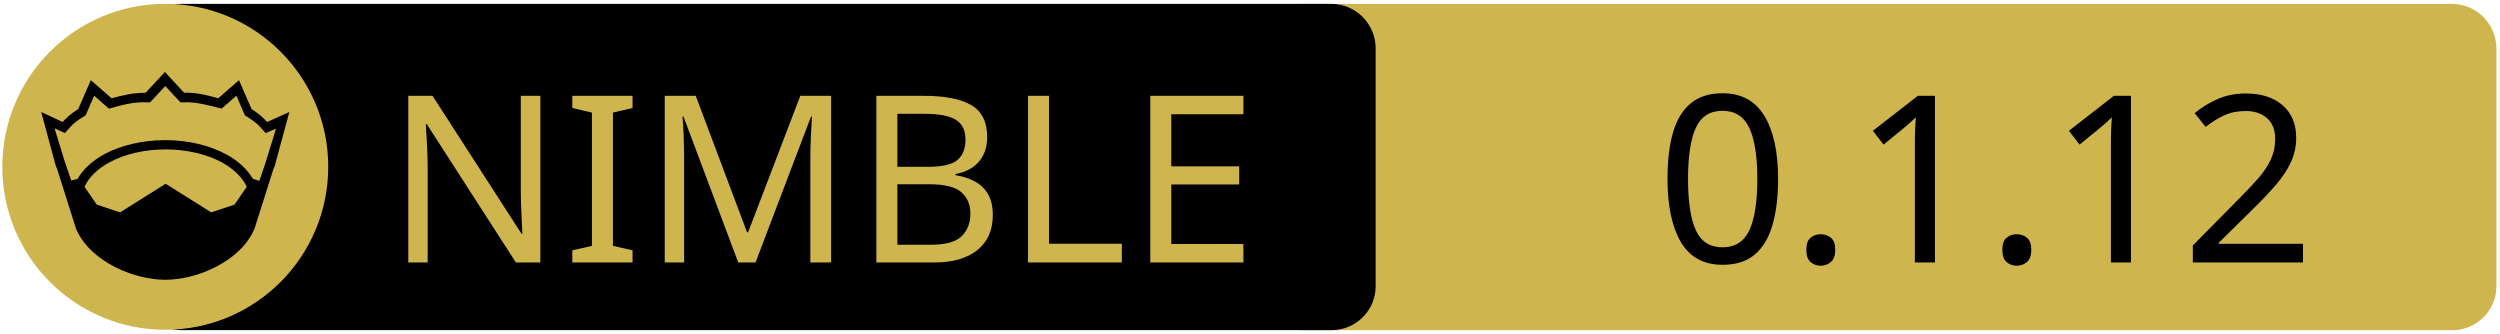
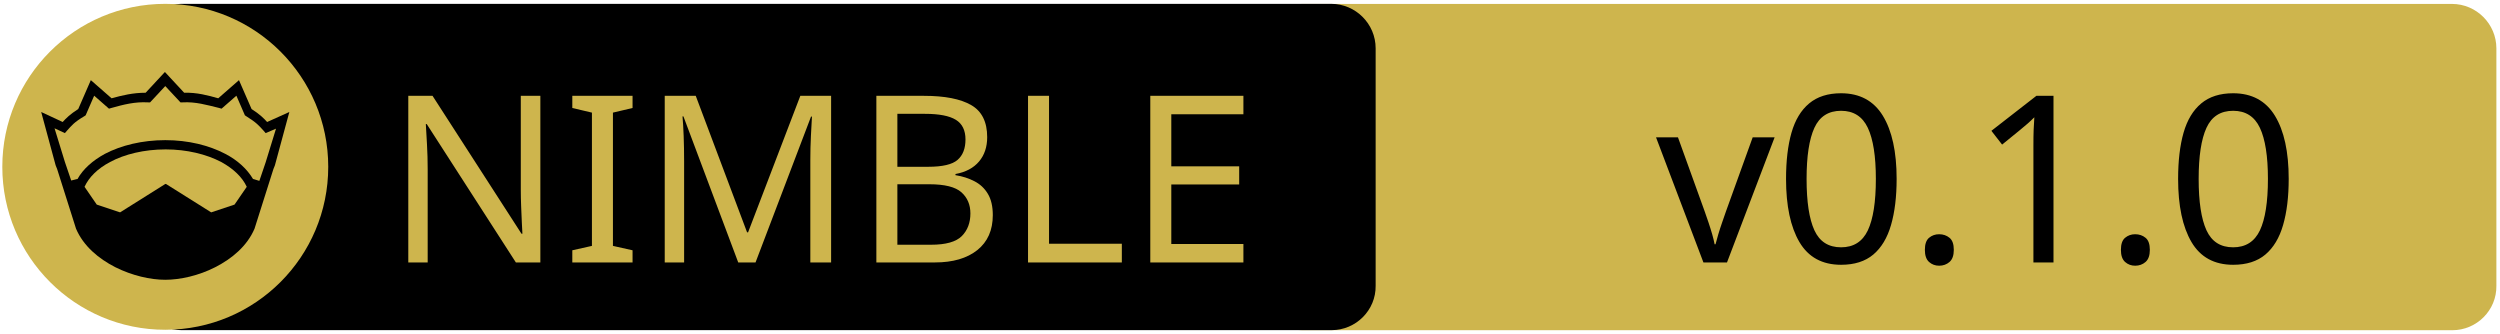
<svg xmlns="http://www.w3.org/2000/svg" xmlns:xlink="http://www.w3.org/1999/xlink" width="675" height="90" xml:space="preserve" version="1.1">
-   <a xlink:href="https://github.com/openpeeps/powpow">
+   <a xlink:href="https://github.com/tresor4k/barometreweb">
    <g>
      <path fill="#CEB54D" id="svg_15" d="m662.123,89.159l-310.5,0c-6.6,0 -12,-5.4 -12,-12l0,-64.1c0,-6.6 5.4,-12 12,-12l310.4,0c6.6,0 12,5.4 12,12l0,64.1c0.1,6.6 -5.3,12 -11.9,12z" />
      <path id="svg_1" d="m359.524,89.139l-310.5,0c-6.6,0 -12,-5.4 -12,-12l0,-64.1c0,-6.6 5.4,-12 12,-12l310.4,0c6.6,0 12,5.4 12,12l0,64.1c0.1,6.6 -5.3,12 -11.9,12z" />
      <rect id="svg_2" fill="none" height="45.9" width="315.3" class="st0" y="24.539" x="60.224" />
      <circle id="svg_4" fill="#CEB54D" r="44" cy="45.039" cx="44.624" class="st1" />
      <g id="XMLID_4_">
        <path id="svg_5" d="m78.124,30.239l-3.9,14.4l-0.4,1l-5.1,16.1c0,0 0,0 0,0c-2,4.7 -6.1,8.1 -10.6,10.4c-4.5,2.3 -9.5,3.4 -13.5,3.4c-4,0 -8.9,-1.1 -13.5,-3.4c-4.5,-2.3 -8.6,-5.7 -10.6,-10.4c0,0 0,0 0,0l-5.1,-16.1l-0.4,-1l-3.9,-14.4l5.8,2.7c0.9,-1 2,-2.1 4.2,-3.5l3.4,-7.8l5.6,4.9c2.9,-0.8 5.8,-1.5 9.2,-1.5l5.2,-5.6l5.2,5.6c3.4,-0.1 6.4,0.7 9.2,1.5l5.6,-4.9l3.4,7.8c2.2,1.4 3.3,2.5 4.2,3.5l6,-2.7z" />
        <g id="XMLID_6_">
          <g id="svg_6">
            <path id="svg_7" fill="#CEB54D" d="m66.624,50.439l-3.3,4.8l-6.3,2.1l-12.1,-7.6c-0.1,-0.1 -0.3,-0.1 -0.4,0l-12.1,7.6l-6.3,-2.1l-3.3,-4.8c1.2,-2.6 3.5,-4.9 6.9,-6.7c3.9,-2.1 9.2,-3.4 15,-3.4c5.7,0 11,1.3 15,3.4c3.3,1.8 5.7,4.1 6.9,6.7z" class="st1" />
          </g>
          <g id="svg_8" />
        </g>
        <g id="XMLID_5_">
          <g id="svg_9">
            <path id="svg_10" fill="#CEB54D" d="m74.524,34.739l-2.8,9.1l-1.7,5l-1.6,-0.5c0,0 -0.1,0 -0.1,0c-1.6,-2.7 -4.2,-5.1 -7.5,-6.8c-4.4,-2.3 -10,-3.7 -16.2,-3.7c-6.2,0 -11.9,1.4 -16.3,3.7c-3.3,1.8 -5.9,4.1 -7.4,6.8c0,0 -0.1,0 -0.1,0l-1.6,0.4l-1.7,-5l-2.8,-9.1l2.8,1.3l0.6,-0.7c1.2,-1.3 1.8,-2.2 4.7,-3.9l0.3,-0.2l2.3,-5.3l4,3.5l0.7,-0.2c3.2,-0.9 6.3,-1.7 9.8,-1.5l0.6,0l4.1,-4.4l4.1,4.4l0.6,0c3.5,-0.2 6.5,0.7 9.8,1.5l0.7,0.2l4,-3.5l2.3,5.3l0.3,0.2c2.9,1.8 3.5,2.6 4.7,3.9l0.6,0.7l2.8,-1.2z" class="st1" />
          </g>
          <g id="svg_11" />
        </g>
      </g>
      <text x="-442" y="-350.021" id="svg_16" font-size="63px" font-family="'PT Sans Caption', 'Tahoma', 'Helvetica Neue Medium', 'PT Sans', sans-serif" fill="#CEB54D" class="st1 st2 st3" transform="matrix(1 0 0 1 546.13 420.879)">NIMBLE</text>
-       <text x="-99.0" y="-350.012" id="svg_17" font-size="63.012px" font-family="'PT Sans Caption', 'Tahoma', 'Helvetica Neue Medium', 'PT Sans', sans-serif" fill="#000000" class="st1 st2 st3" transform="matrix(1 0 0 1 546.13 420.879)">0.1.12</text>
+       <text x="-99.0" y="-350.012" id="svg_17" font-size="63.012px" font-family="'PT Sans Caption', 'Tahoma', 'Helvetica Neue Medium', 'PT Sans', sans-serif" fill="#000000" class="st1 st2 st3" transform="matrix(1 0 0 1 546.13 420.879)">v0.1.0</text>
    </g>
  </a>
</svg>
